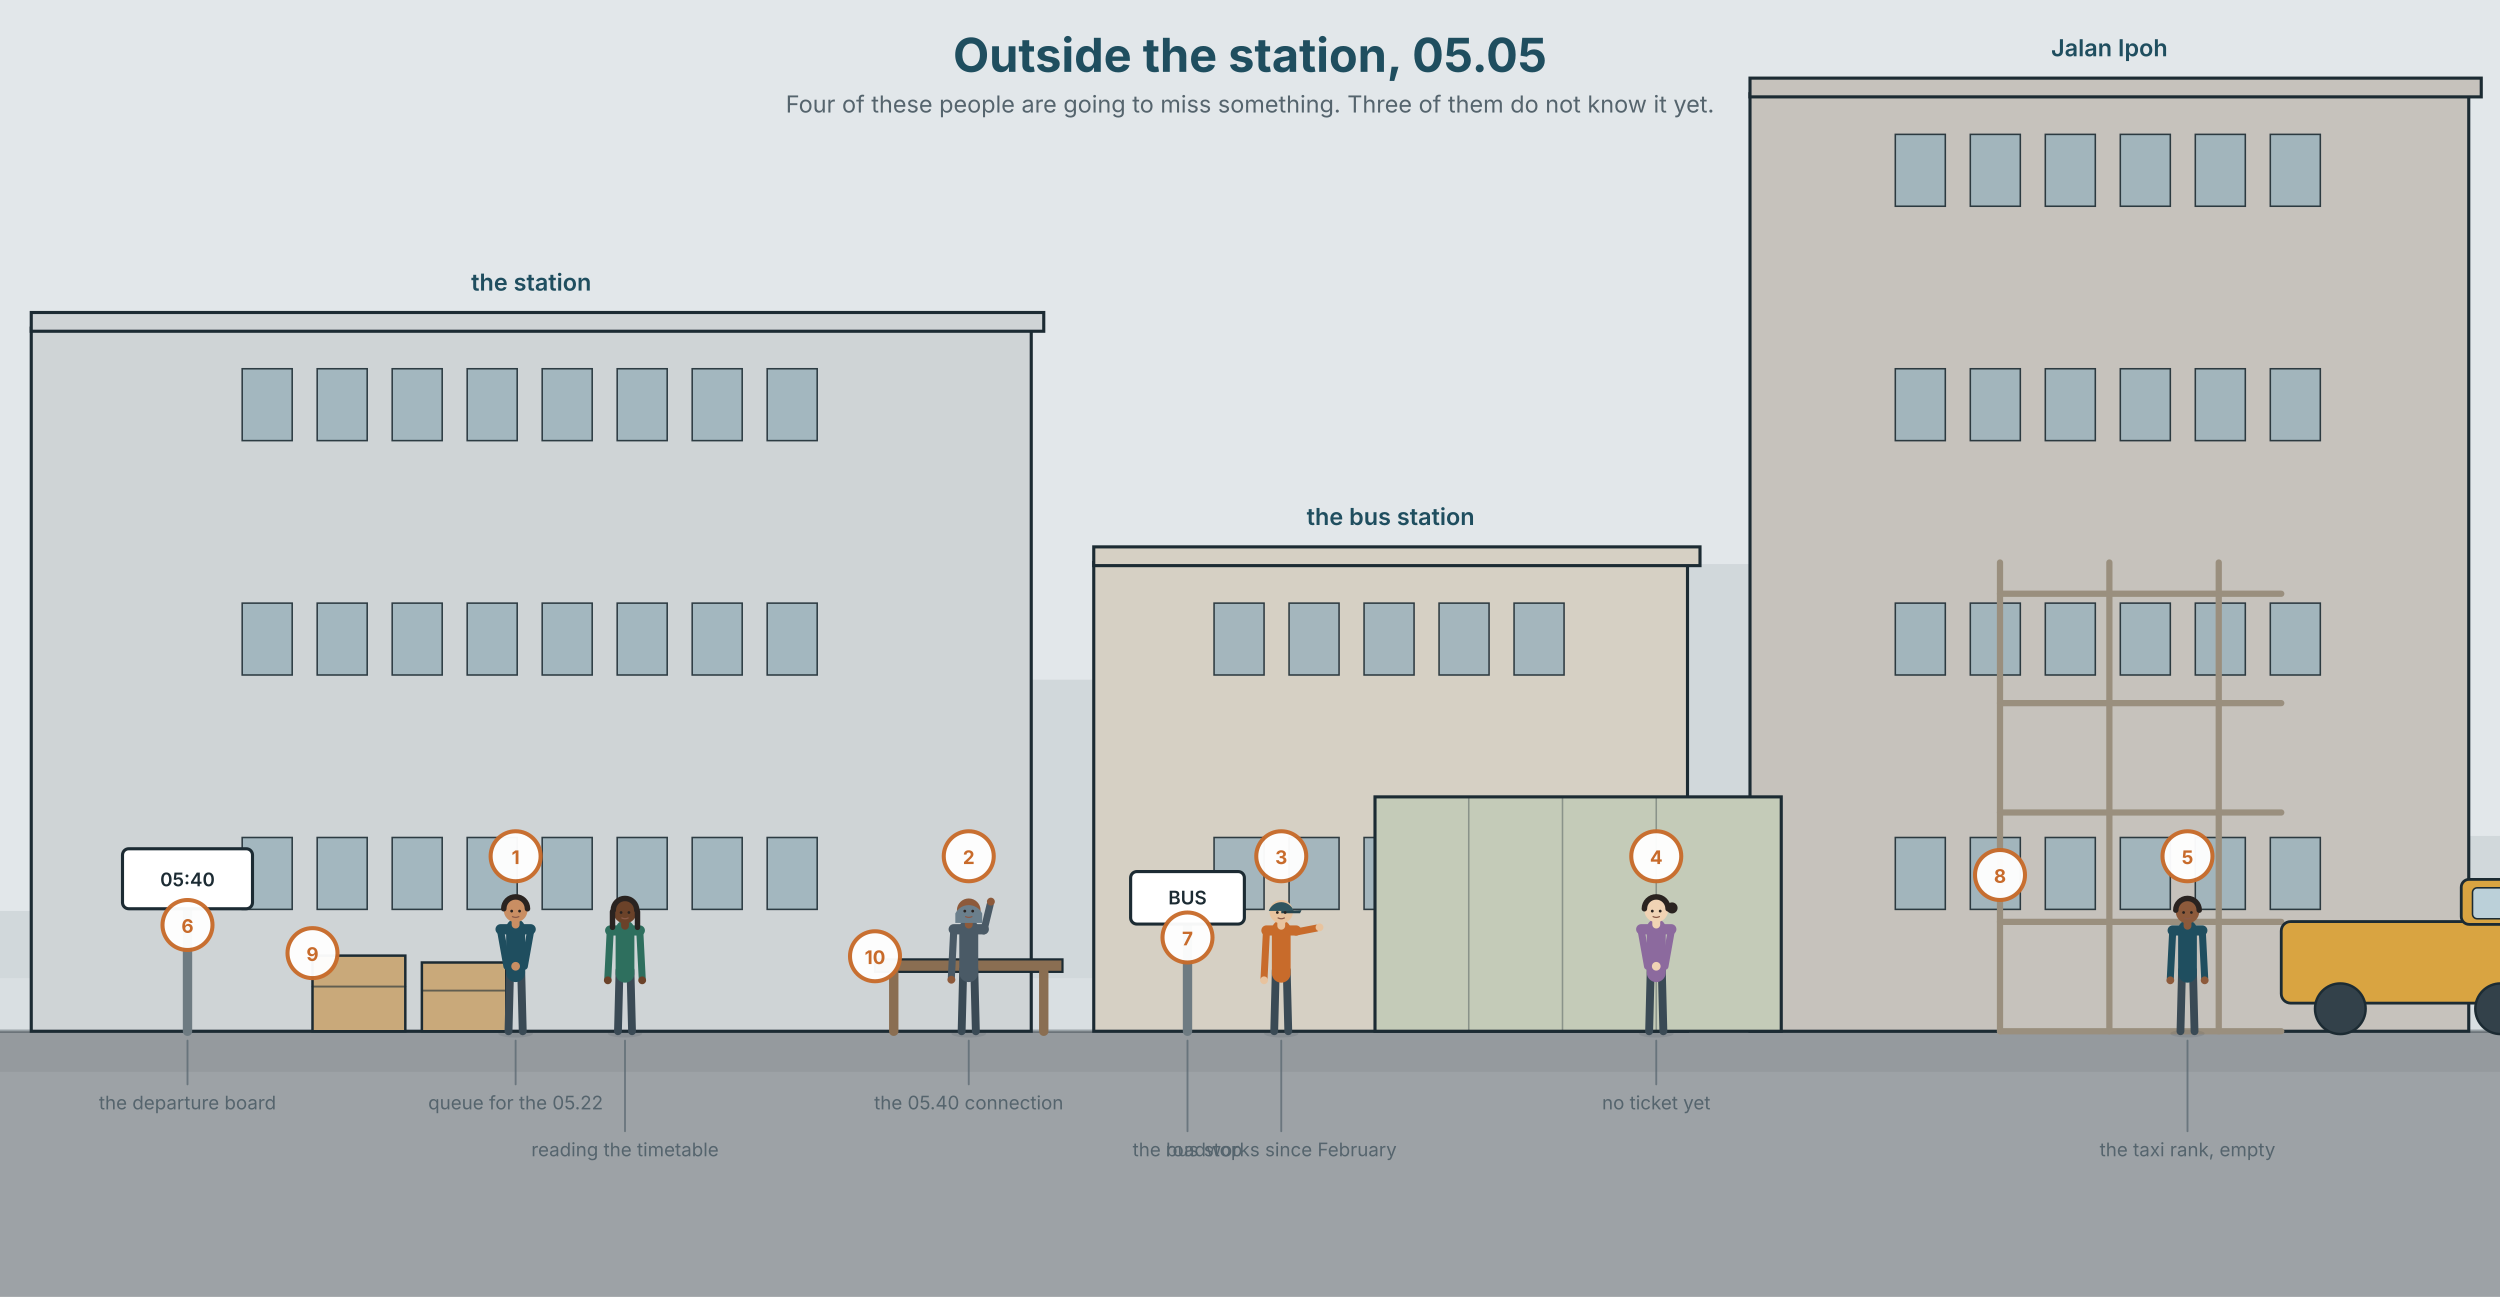
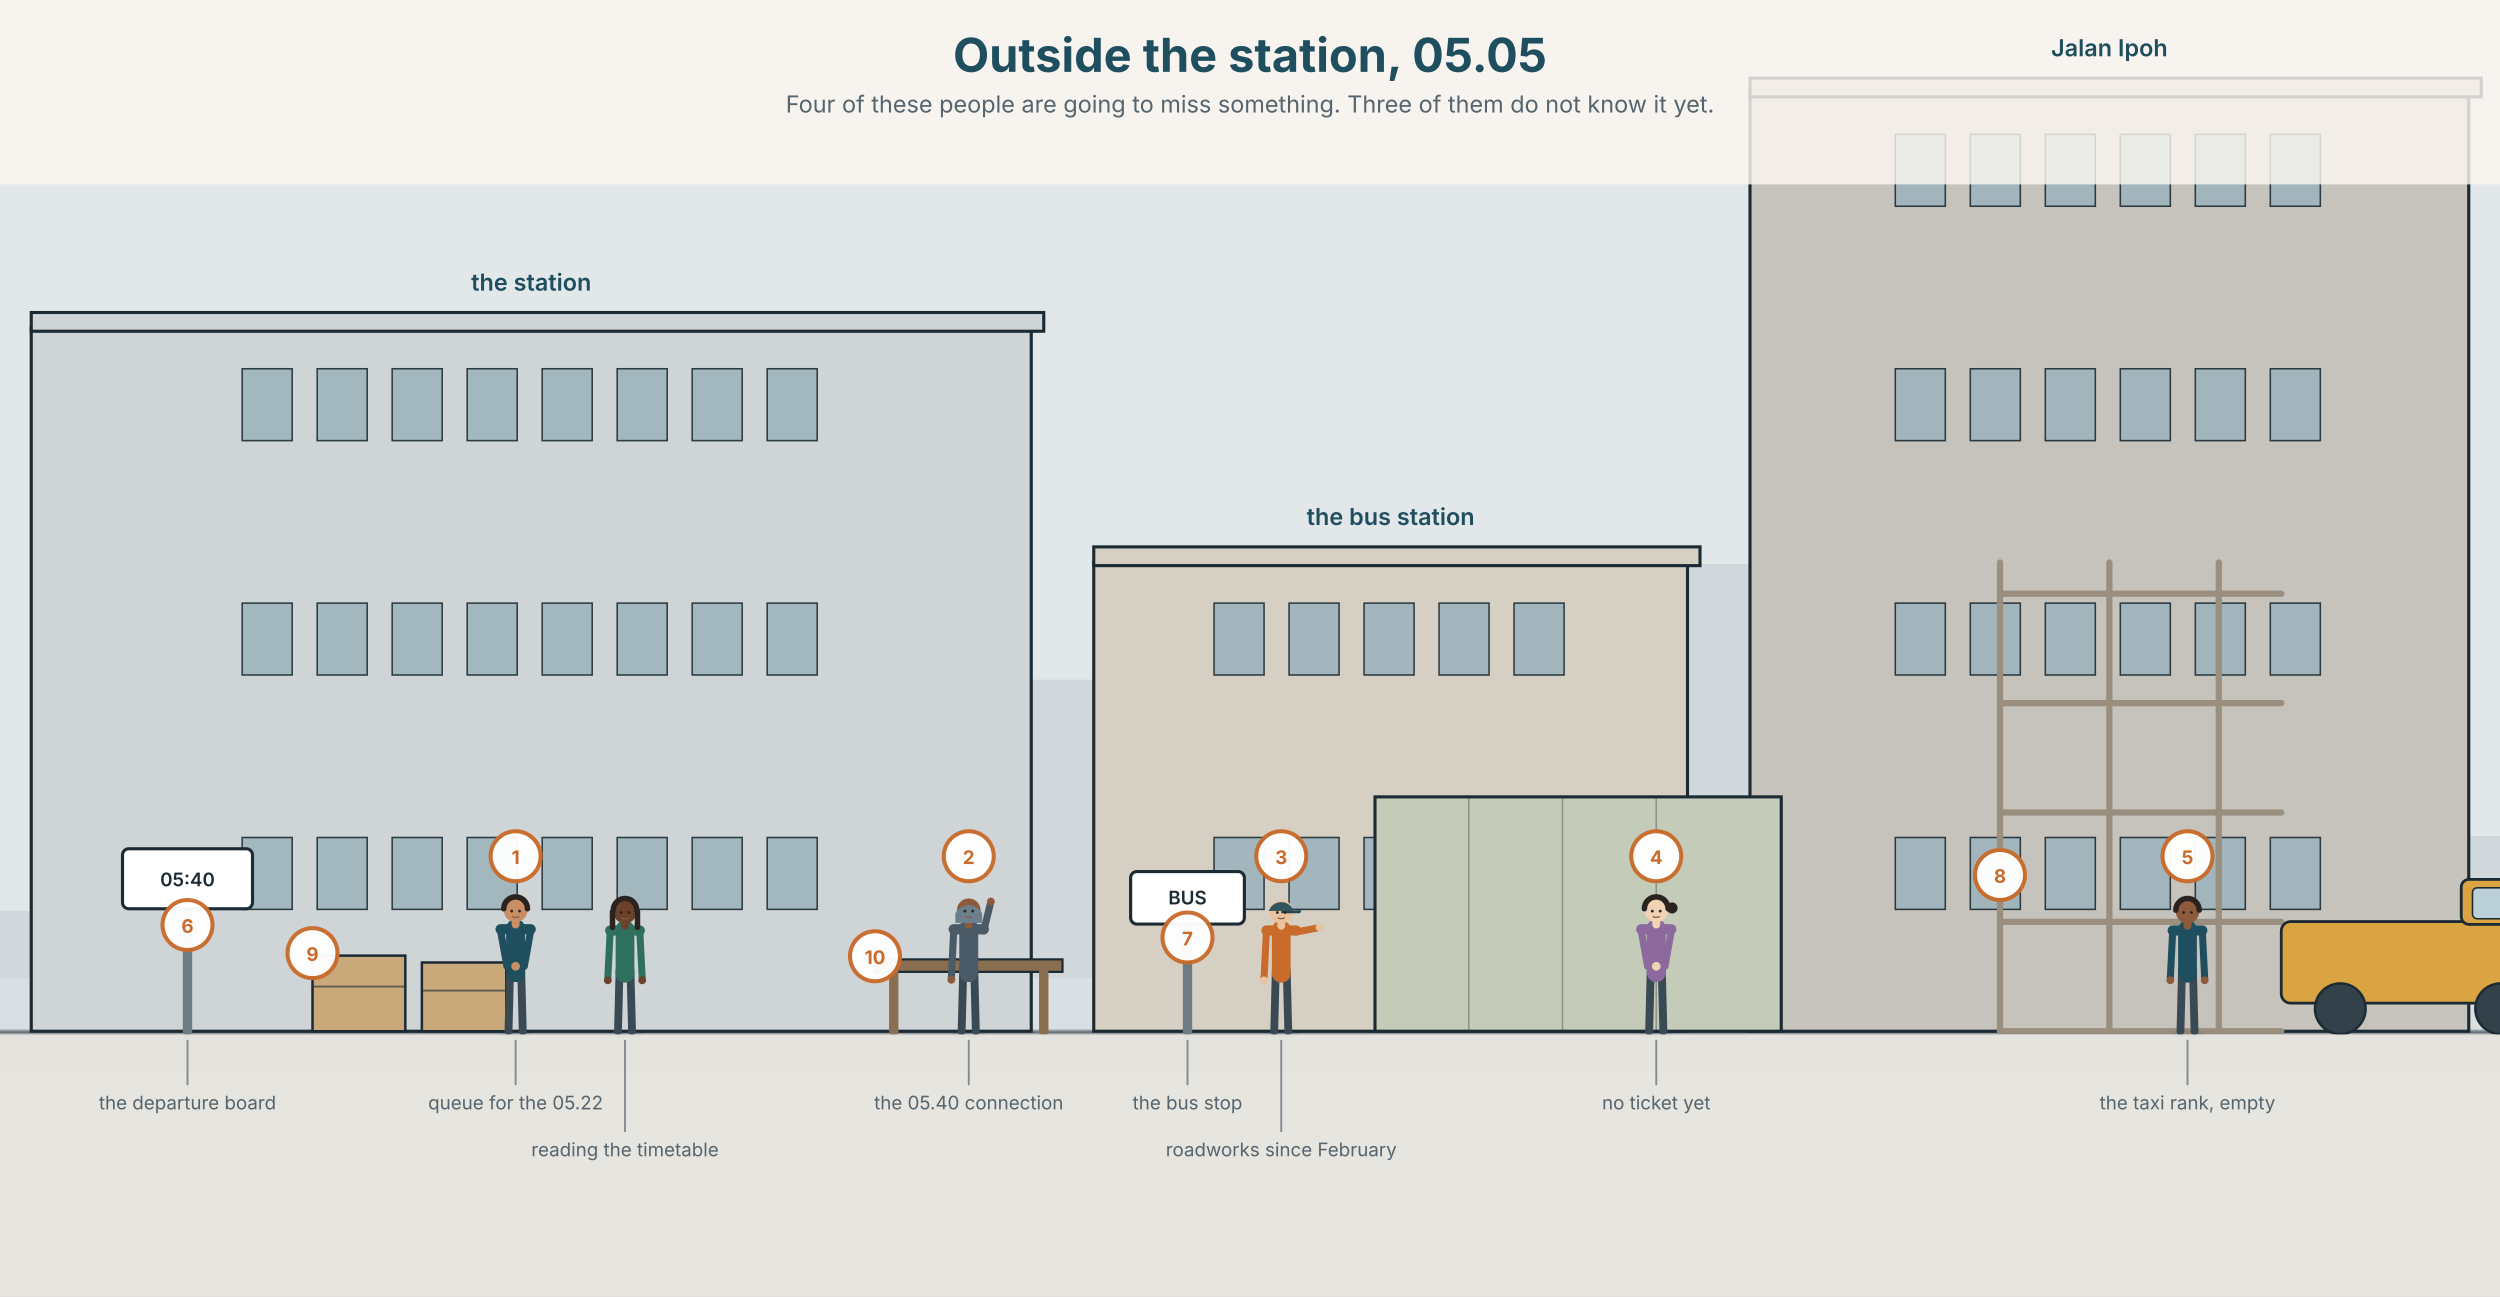
<svg xmlns="http://www.w3.org/2000/svg" width="1600" height="830" viewBox="0 0 1600 830">
  <g id="00_ground">
    <rect x="0" y="0" width="1600" height="830" rx="0" fill="#FBF7F0" />
  </g>
  <g id="10_context">
    <rect x="0" y="0" width="1600" height="660" rx="0" fill="#E2E7EA" />
    <rect x="-40" y="583" width="178" height="77" rx="0" fill="#1C2B33" stroke="none" stroke-width="1.5" opacity="0.085" />
    <rect x="184" y="546" width="146" height="114" rx="0" fill="#1C2B33" stroke="none" stroke-width="1.5" opacity="0.085" />
    <rect x="368" y="509" width="114" height="151" rx="0" fill="#1C2B33" stroke="none" stroke-width="1.5" opacity="0.085" />
    <rect x="396.5" y="493" width="34.2" height="16" rx="0" fill="#1C2B33" stroke="none" stroke-width="1.5" opacity="0.085" />
    <rect x="512" y="472" width="82" height="188" rx="0" fill="#1C2B33" stroke="none" stroke-width="1.5" opacity="0.085" />
    <rect x="616" y="435" width="200" height="225" rx="0" fill="#1C2B33" stroke="none" stroke-width="1.5" opacity="0.085" />
    <rect x="830" y="398" width="168" height="262" rx="0" fill="#1C2B33" stroke="none" stroke-width="1.5" opacity="0.085" />
    <rect x="872.0" y="382" width="50.4" height="16" rx="0" fill="#1C2B33" stroke="none" stroke-width="1.5" opacity="0.085" />
    <rect x="1044" y="361" width="136" height="299" rx="0" fill="#1C2B33" stroke="none" stroke-width="1.5" opacity="0.085" />
    <rect x="1218" y="609" width="104" height="51" rx="0" fill="#1C2B33" stroke="none" stroke-width="1.5" opacity="0.085" />
    <rect x="1352" y="572" width="72" height="88" rx="0" fill="#1C2B33" stroke="none" stroke-width="1.5" opacity="0.085" />
    <rect x="1370.0" y="556" width="21.6" height="16" rx="0" fill="#1C2B33" stroke="none" stroke-width="1.5" opacity="0.085" />
    <rect x="1446" y="535" width="190" height="125" rx="0" fill="#1C2B33" stroke="none" stroke-width="1.5" opacity="0.085" />
    <rect x="0" y="626" width="1600" height="34" rx="0" fill="#E2E7EA" opacity="0.45" />
    <rect x="0" y="660" width="1600" height="170" rx="0" fill="#9DA2A6" />
    <rect x="0" y="660" width="1600" height="26" rx="0" fill="#1C2B33" opacity="0.07" />
    <line x1="0" y1="660" x2="1600" y2="660" stroke="#1C2B33" stroke-width="2.2" stroke-linecap="round" opacity="0.35" />
    <rect x="20" y="210" width="640" height="450" rx="0" fill="#CFD4D6" stroke="#1C2B33" stroke-width="2" />
    <rect x="20" y="200" width="648" height="12" rx="0" fill="#CFD4D6" stroke="#1C2B33" stroke-width="2" />
    <rect x="155.0" y="236" width="32" height="46" rx="0" fill="#9FB4BD" stroke="#1C2B33" stroke-width="1" opacity="0.9" />
    <rect x="203.0" y="236" width="32" height="46" rx="0" fill="#9FB4BD" stroke="#1C2B33" stroke-width="1" opacity="0.9" />
    <rect x="251.0" y="236" width="32" height="46" rx="0" fill="#9FB4BD" stroke="#1C2B33" stroke-width="1" opacity="0.9" />
    <rect x="299.0" y="236" width="32" height="46" rx="0" fill="#9FB4BD" stroke="#1C2B33" stroke-width="1" opacity="0.9" />
    <rect x="347.0" y="236" width="32" height="46" rx="0" fill="#9FB4BD" stroke="#1C2B33" stroke-width="1" opacity="0.9" />
    <rect x="395.0" y="236" width="32" height="46" rx="0" fill="#9FB4BD" stroke="#1C2B33" stroke-width="1" opacity="0.9" />
    <rect x="443.0" y="236" width="32" height="46" rx="0" fill="#9FB4BD" stroke="#1C2B33" stroke-width="1" opacity="0.9" />
    <rect x="491.0" y="236" width="32" height="46" rx="0" fill="#9FB4BD" stroke="#1C2B33" stroke-width="1" opacity="0.9" />
    <rect x="155.0" y="386" width="32" height="46" rx="0" fill="#9FB4BD" stroke="#1C2B33" stroke-width="1" opacity="0.9" />
    <rect x="203.0" y="386" width="32" height="46" rx="0" fill="#9FB4BD" stroke="#1C2B33" stroke-width="1" opacity="0.9" />
    <rect x="251.0" y="386" width="32" height="46" rx="0" fill="#9FB4BD" stroke="#1C2B33" stroke-width="1" opacity="0.9" />
    <rect x="299.0" y="386" width="32" height="46" rx="0" fill="#9FB4BD" stroke="#1C2B33" stroke-width="1" opacity="0.9" />
    <rect x="347.0" y="386" width="32" height="46" rx="0" fill="#9FB4BD" stroke="#1C2B33" stroke-width="1" opacity="0.9" />
    <rect x="395.0" y="386" width="32" height="46" rx="0" fill="#9FB4BD" stroke="#1C2B33" stroke-width="1" opacity="0.9" />
    <rect x="443.0" y="386" width="32" height="46" rx="0" fill="#9FB4BD" stroke="#1C2B33" stroke-width="1" opacity="0.9" />
    <rect x="491.0" y="386" width="32" height="46" rx="0" fill="#9FB4BD" stroke="#1C2B33" stroke-width="1" opacity="0.9" />
    <rect x="155.0" y="536" width="32" height="46" rx="0" fill="#9FB4BD" stroke="#1C2B33" stroke-width="1" opacity="0.9" />
    <rect x="203.0" y="536" width="32" height="46" rx="0" fill="#9FB4BD" stroke="#1C2B33" stroke-width="1" opacity="0.9" />
    <rect x="251.0" y="536" width="32" height="46" rx="0" fill="#9FB4BD" stroke="#1C2B33" stroke-width="1" opacity="0.9" />
    <rect x="299.0" y="536" width="32" height="46" rx="0" fill="#9FB4BD" stroke="#1C2B33" stroke-width="1" opacity="0.9" />
    <rect x="347.0" y="536" width="32" height="46" rx="0" fill="#9FB4BD" stroke="#1C2B33" stroke-width="1" opacity="0.9" />
    <rect x="395.0" y="536" width="32" height="46" rx="0" fill="#9FB4BD" stroke="#1C2B33" stroke-width="1" opacity="0.9" />
    <rect x="443.0" y="536" width="32" height="46" rx="0" fill="#9FB4BD" stroke="#1C2B33" stroke-width="1" opacity="0.9" />
    <rect x="491.0" y="536" width="32" height="46" rx="0" fill="#9FB4BD" stroke="#1C2B33" stroke-width="1" opacity="0.9" />
    <rect x="700" y="360" width="380" height="300" rx="0" fill="#D6D0C4" stroke="#1C2B33" stroke-width="2" />
    <rect x="700" y="350" width="388" height="12" rx="0" fill="#D6D0C4" stroke="#1C2B33" stroke-width="2" />
    <rect x="777.0" y="386" width="32" height="46" rx="0" fill="#9FB4BD" stroke="#1C2B33" stroke-width="1" opacity="0.9" />
    <rect x="825.0" y="386" width="32" height="46" rx="0" fill="#9FB4BD" stroke="#1C2B33" stroke-width="1" opacity="0.9" />
    <rect x="873.0" y="386" width="32" height="46" rx="0" fill="#9FB4BD" stroke="#1C2B33" stroke-width="1" opacity="0.9" />
    <rect x="921.0" y="386" width="32" height="46" rx="0" fill="#9FB4BD" stroke="#1C2B33" stroke-width="1" opacity="0.9" />
    <rect x="969.0" y="386" width="32" height="46" rx="0" fill="#9FB4BD" stroke="#1C2B33" stroke-width="1" opacity="0.9" />
    <rect x="777.0" y="536" width="32" height="46" rx="0" fill="#9FB4BD" stroke="#1C2B33" stroke-width="1" opacity="0.9" />
    <rect x="825.0" y="536" width="32" height="46" rx="0" fill="#9FB4BD" stroke="#1C2B33" stroke-width="1" opacity="0.9" />
    <rect x="873.0" y="536" width="32" height="46" rx="0" fill="#9FB4BD" stroke="#1C2B33" stroke-width="1" opacity="0.9" />
    <rect x="921.0" y="536" width="32" height="46" rx="0" fill="#9FB4BD" stroke="#1C2B33" stroke-width="1" opacity="0.9" />
    <rect x="969.0" y="536" width="32" height="46" rx="0" fill="#9FB4BD" stroke="#1C2B33" stroke-width="1" opacity="0.9" />
    <rect x="1120" y="60" width="460" height="600" rx="0" fill="#C6C2BC" stroke="#1C2B33" stroke-width="2" />
    <rect x="1120" y="50" width="468" height="12" rx="0" fill="#C6C2BC" stroke="#1C2B33" stroke-width="2" />
    <rect x="1213.0" y="86" width="32" height="46" rx="0" fill="#9FB4BD" stroke="#1C2B33" stroke-width="1" opacity="0.9" />
    <rect x="1261.0" y="86" width="32" height="46" rx="0" fill="#9FB4BD" stroke="#1C2B33" stroke-width="1" opacity="0.9" />
    <rect x="1309.0" y="86" width="32" height="46" rx="0" fill="#9FB4BD" stroke="#1C2B33" stroke-width="1" opacity="0.9" />
    <rect x="1357.0" y="86" width="32" height="46" rx="0" fill="#9FB4BD" stroke="#1C2B33" stroke-width="1" opacity="0.9" />
    <rect x="1405.0" y="86" width="32" height="46" rx="0" fill="#9FB4BD" stroke="#1C2B33" stroke-width="1" opacity="0.9" />
    <rect x="1453.0" y="86" width="32" height="46" rx="0" fill="#9FB4BD" stroke="#1C2B33" stroke-width="1" opacity="0.9" />
    <rect x="1213.0" y="236" width="32" height="46" rx="0" fill="#9FB4BD" stroke="#1C2B33" stroke-width="1" opacity="0.9" />
    <rect x="1261.0" y="236" width="32" height="46" rx="0" fill="#9FB4BD" stroke="#1C2B33" stroke-width="1" opacity="0.9" />
    <rect x="1309.0" y="236" width="32" height="46" rx="0" fill="#9FB4BD" stroke="#1C2B33" stroke-width="1" opacity="0.9" />
    <rect x="1357.0" y="236" width="32" height="46" rx="0" fill="#9FB4BD" stroke="#1C2B33" stroke-width="1" opacity="0.9" />
    <rect x="1405.0" y="236" width="32" height="46" rx="0" fill="#9FB4BD" stroke="#1C2B33" stroke-width="1" opacity="0.9" />
    <rect x="1453.0" y="236" width="32" height="46" rx="0" fill="#9FB4BD" stroke="#1C2B33" stroke-width="1" opacity="0.9" />
    <rect x="1213.0" y="386" width="32" height="46" rx="0" fill="#9FB4BD" stroke="#1C2B33" stroke-width="1" opacity="0.9" />
    <rect x="1261.0" y="386" width="32" height="46" rx="0" fill="#9FB4BD" stroke="#1C2B33" stroke-width="1" opacity="0.9" />
    <rect x="1309.0" y="386" width="32" height="46" rx="0" fill="#9FB4BD" stroke="#1C2B33" stroke-width="1" opacity="0.9" />
    <rect x="1357.0" y="386" width="32" height="46" rx="0" fill="#9FB4BD" stroke="#1C2B33" stroke-width="1" opacity="0.9" />
    <rect x="1405.0" y="386" width="32" height="46" rx="0" fill="#9FB4BD" stroke="#1C2B33" stroke-width="1" opacity="0.9" />
    <rect x="1453.0" y="386" width="32" height="46" rx="0" fill="#9FB4BD" stroke="#1C2B33" stroke-width="1" opacity="0.9" />
    <rect x="1213.0" y="536" width="32" height="46" rx="0" fill="#9FB4BD" stroke="#1C2B33" stroke-width="1" opacity="0.9" />
    <rect x="1261.0" y="536" width="32" height="46" rx="0" fill="#9FB4BD" stroke="#1C2B33" stroke-width="1" opacity="0.9" />
    <rect x="1309.0" y="536" width="32" height="46" rx="0" fill="#9FB4BD" stroke="#1C2B33" stroke-width="1" opacity="0.9" />
    <rect x="1357.0" y="536" width="32" height="46" rx="0" fill="#9FB4BD" stroke="#1C2B33" stroke-width="1" opacity="0.9" />
    <rect x="1405.0" y="536" width="32" height="46" rx="0" fill="#9FB4BD" stroke="#1C2B33" stroke-width="1" opacity="0.9" />
    <rect x="1453.0" y="536" width="32" height="46" rx="0" fill="#9FB4BD" stroke="#1C2B33" stroke-width="1" opacity="0.9" />
  </g>
  <g id="20_subject">
    <rect x="880" y="510.0" width="260.0" height="150.0" rx="0" fill="#C4CBB8" stroke="#1C2B33" stroke-width="2" />
    <line x1="880.0" y1="510.0" x2="880.0" y2="660" stroke="#1C2B33" stroke-width="1" stroke-linecap="round" opacity="0.35" />
    <line x1="940.0" y1="510.0" x2="940.0" y2="660" stroke="#1C2B33" stroke-width="1" stroke-linecap="round" opacity="0.35" />
    <line x1="1000.0" y1="510.0" x2="1000.0" y2="660" stroke="#1C2B33" stroke-width="1" stroke-linecap="round" opacity="0.35" />
    <line x1="1060.0" y1="510.0" x2="1060.0" y2="660" stroke="#1C2B33" stroke-width="1" stroke-linecap="round" opacity="0.35" />
    <line x1="1280" y1="660" x2="1460.0" y2="660" stroke="#9A8F7E" stroke-width="4" stroke-linecap="round" />
    <line x1="1280" y1="590" x2="1460.0" y2="590" stroke="#9A8F7E" stroke-width="4" stroke-linecap="round" />
    <line x1="1280" y1="520" x2="1460.0" y2="520" stroke="#9A8F7E" stroke-width="4" stroke-linecap="round" />
    <line x1="1280" y1="450" x2="1460.0" y2="450" stroke="#9A8F7E" stroke-width="4" stroke-linecap="round" />
    <line x1="1280" y1="380" x2="1460.0" y2="380" stroke="#9A8F7E" stroke-width="4" stroke-linecap="round" />
    <line x1="1280" y1="660" x2="1280" y2="360.0" stroke="#9A8F7E" stroke-width="4" stroke-linecap="round" />
    <line x1="1350" y1="660" x2="1350" y2="360.0" stroke="#9A8F7E" stroke-width="4" stroke-linecap="round" />
    <line x1="1420" y1="660" x2="1420" y2="360.0" stroke="#9A8F7E" stroke-width="4" stroke-linecap="round" />
    <rect x="1460" y="589.8" width="171.0" height="52.2" rx="6" fill="#D9A441" stroke="#1C2B33" stroke-width="1.8" />
    <rect x="1575.2" y="562.8" width="55.8" height="28.8" rx="5" fill="#D9A441" stroke="#1C2B33" stroke-width="1.8" />
    <rect x="1582.4" y="568.2" width="41.4" height="19.8" rx="3" fill="#BBD0D9" stroke="#1C2B33" stroke-width="1" />
    <circle cx="1497.8" cy="645.6" r="16.2" fill="#33414A" stroke="#1C2B33" stroke-width="1.6" />
    <circle cx="1600.4" cy="645.6" r="16.2" fill="#33414A" stroke="#1C2B33" stroke-width="1.6" />
    <rect x="200" y="611.6" width="59.4" height="48.4" rx="0" fill="#C9A97A" stroke="#1C2B33" stroke-width="1.6" />
    <line x1="200" y1="631.4" x2="259.4" y2="631.4" stroke="#1C2B33" stroke-width="1.2" stroke-linecap="round" opacity="0.6" />
    <rect x="270" y="616.0" width="54.0" height="44.0" rx="0" fill="#C9A97A" stroke="#1C2B33" stroke-width="1.6" />
    <line x1="270" y1="634.0" x2="324.0" y2="634.0" stroke="#1C2B33" stroke-width="1.2" stroke-linecap="round" opacity="0.6" />
    <rect x="560" y="614.0" width="120.0" height="8.0" rx="0" fill="#8A6E52" stroke="#1C2B33" stroke-width="1.4" />
    <line x1="572.0" y1="622.0" x2="572.0" y2="660" stroke="#8A6E52" stroke-width="6" stroke-linecap="round" />
    <line x1="668.0" y1="622.0" x2="668.0" y2="660" stroke="#8A6E52" stroke-width="6" stroke-linecap="round" />
    <line x1="120" y1="660" x2="120" y2="580.0" stroke="#6E7B82" stroke-width="6" stroke-linecap="round" />
    <rect x="78.4" y="543.2" width="83.2" height="38.4" rx="4" fill="#FFFFFF" stroke="#1C2B33" stroke-width="2" />
    <text x="120" y="567.2" font-family="Inter, DejaVu Sans, sans-serif" font-size="12" fill="#1C2B33" text-anchor="middle" font-weight="600" font-style="normal">05:40</text>
    <line x1="760" y1="660" x2="760" y2="590.0" stroke="#6E7B82" stroke-width="6" stroke-linecap="round" />
    <rect x="723.6" y="557.8" width="72.8" height="33.6" rx="4" fill="#FFFFFF" stroke="#1C2B33" stroke-width="2" />
    <text x="760" y="578.8" font-family="Inter, DejaVu Sans, sans-serif" font-size="12" fill="#1C2B33" text-anchor="middle" font-weight="600" font-style="normal">BUS</text>
    <ellipse cx="330" cy="661.518" rx="11.129" ry="2.529" fill="#1C2B33" opacity="0.10" />
    <path d="M 325.447 660 L 326.459 620.44" fill="none" stroke="#3A4A55" stroke-width="5.059" stroke-linecap="round" stroke-linejoin="round" />
    <path d="M 334.553 660 L 333.541 620.44" fill="none" stroke="#3A4A55" stroke-width="5.059" stroke-linecap="round" stroke-linejoin="round" />
    <path d="M 330.0 594.235 L 330 622.464" fill="none" stroke="#1F4E5F" stroke-width="12.141" stroke-linecap="round" stroke-linejoin="round" />
    <path d="M 320.388 594.741 L 339.612 594.741" fill="none" stroke="#1F4E5F" stroke-width="6.576" stroke-linecap="round" stroke-linejoin="round" />
    <path d="M 320.388 595.753 L 324.435 618.416" fill="none" stroke="#1F4E5F" stroke-width="4.553" stroke-linecap="round" stroke-linejoin="round" />
    <path d="M 339.612 595.753 L 335.565 618.416" fill="none" stroke="#1F4E5F" stroke-width="4.553" stroke-linecap="round" stroke-linejoin="round" />
    <circle cx="330" cy="618.416" r="2.782" fill="#C98E63" />
    <path d="M 330.0 591.706 L 330.0 589.176" fill="none" stroke="#C98E63" stroke-width="5.059" stroke-linecap="round" stroke-linejoin="round" />
    <circle cx="330.0" cy="582.6" r="7.588" fill="#C98E63" />
    <path d="M 322.412 581.588 A 7.588 7.588 0 0 1 337.588 581.588" fill="none" stroke="#2A2320" stroke-width="3.541" stroke-linecap="round" stroke-linejoin="round" />
    <circle cx="327.471" cy="583.106" r="0.911" fill="#2A2320" />
    <circle cx="332.529" cy="583.106" r="0.911" fill="#2A2320" />
    <path d="M 327.976 586.647 Q 330.0 587.659 332.024 586.647" fill="none" stroke="#8A5A48" stroke-width="0.809" stroke-linecap="round" stroke-linejoin="round" />
    <ellipse cx="400" cy="661.5" rx="11.0" ry="2.5" fill="#1C2B33" opacity="0.10" />
    <path d="M 395.5 660 L 396.5 620.9" fill="none" stroke="#3A4A55" stroke-width="5.0" stroke-linecap="round" stroke-linejoin="round" />
    <path d="M 404.5 660 L 403.5 620.9" fill="none" stroke="#3A4A55" stroke-width="5.0" stroke-linecap="round" stroke-linejoin="round" />
    <path d="M 400.0 595.0 L 400 622.9" fill="none" stroke="#2E6F5E" stroke-width="12.0" stroke-linecap="round" stroke-linejoin="round" />
    <path d="M 390.5 595.5 L 409.5 595.5" fill="none" stroke="#2E6F5E" stroke-width="6.5" stroke-linecap="round" stroke-linejoin="round" />
    <path d="M 390.5 596.5 L 389.0 625.9" fill="none" stroke="#2E6F5E" stroke-width="4.5" stroke-linecap="round" stroke-linejoin="round" />
    <circle cx="389.0" cy="627.4" r="2.5" fill="#6B4229" />
    <path d="M 409.5 596.5 L 411.0 625.9" fill="none" stroke="#2E6F5E" stroke-width="4.5" stroke-linecap="round" stroke-linejoin="round" />
    <circle cx="411.0" cy="627.4" r="2.5" fill="#6B4229" />
    <path d="M 400.0 592.5 L 400.0 590.0" fill="none" stroke="#6B4229" stroke-width="5.0" stroke-linecap="round" stroke-linejoin="round" />
    <circle cx="400.0" cy="583.5" r="7.5" fill="#6B4229" />
    <path d="M 392.5 582.5 A 7.5 7.5 0 0 1 407.5 582.5" fill="none" stroke="#2A2320" stroke-width="3.5" stroke-linecap="round" stroke-linejoin="round" />
    <path d="M 392.0 583.5 L 392.0 593.5" fill="none" stroke="#2A2320" stroke-width="3.5" stroke-linecap="round" stroke-linejoin="round" />
    <path d="M 408.0 583.5 L 408.0 593.5" fill="none" stroke="#2A2320" stroke-width="3.5" stroke-linecap="round" stroke-linejoin="round" />
    <circle cx="397.5" cy="584.0" r="0.9" fill="#2A2320" />
    <circle cx="402.5" cy="584.0" r="0.9" fill="#2A2320" />
    <path d="M 398.0 587.5 Q 400.0 588.5 402.0 587.5" fill="none" stroke="#8A5A48" stroke-width="0.8" stroke-linecap="round" stroke-linejoin="round" />
    <ellipse cx="620" cy="661.518" rx="11.129" ry="2.529" fill="#1C2B33" opacity="0.10" />
    <path d="M 615.447 660 L 616.459 620.44" fill="none" stroke="#3A4A55" stroke-width="5.059" stroke-linecap="round" stroke-linejoin="round" />
    <path d="M 624.553 660 L 623.541 620.44" fill="none" stroke="#3A4A55" stroke-width="5.059" stroke-linecap="round" stroke-linejoin="round" />
    <path d="M 620.0 594.235 L 620 622.464" fill="none" stroke="#4A5A66" stroke-width="12.141" stroke-linecap="round" stroke-linejoin="round" />
    <path d="M 610.388 594.741 L 629.612 594.741" fill="none" stroke="#4A5A66" stroke-width="6.576" stroke-linecap="round" stroke-linejoin="round" />
    <path d="M 610.388 595.753 L 608.871 625.499" fill="none" stroke="#4A5A66" stroke-width="4.553" stroke-linecap="round" stroke-linejoin="round" />
    <circle cx="608.871" cy="627.016" r="2.529" fill="#8D5A3B" />
    <path d="M 629.612 595.753 L 633.659 579.059" fill="none" stroke="#4A5A66" stroke-width="4.553" stroke-linecap="round" stroke-linejoin="round" />
    <circle cx="634.165" cy="577.035" r="2.529" fill="#8D5A3B" />
    <path d="M 620.0 591.706 L 620.0 589.176" fill="none" stroke="#8D5A3B" stroke-width="5.059" stroke-linecap="round" stroke-linejoin="round" />
    <circle cx="620.0" cy="582.6" r="7.588" fill="#8D5A3B" />
    <path d="M 611.4 584.624 A 9.588 9.588 0 0 1 628.6 584.624 L 628.6 590.694 L 611.4 590.694 Z" fill="#6B7F8C" stroke="none" stroke-width="1.5" stroke-linecap="round" stroke-linejoin="round" />
    <circle cx="617.471" cy="583.106" r="0.911" fill="#2A2320" />
    <circle cx="622.529" cy="583.106" r="0.911" fill="#2A2320" />
    <path d="M 617.976 586.647 Q 620.0 587.659 622.024 586.647" fill="none" stroke="#8A5A48" stroke-width="0.809" stroke-linecap="round" stroke-linejoin="round" />
    <ellipse cx="820" cy="661.5" rx="11.0" ry="2.5" fill="#1C2B33" opacity="0.10" />
    <path d="M 815.5 660 L 816.5 620.9" fill="none" stroke="#3A4A55" stroke-width="5.0" stroke-linecap="round" stroke-linejoin="round" />
    <path d="M 824.5 660 L 823.5 620.9" fill="none" stroke="#3A4A55" stroke-width="5.0" stroke-linecap="round" stroke-linejoin="round" />
    <path d="M 820.0 595.0 L 820 622.9" fill="none" stroke="#C86B2B" stroke-width="12.0" stroke-linecap="round" stroke-linejoin="round" />
    <path d="M 810.5 595.5 L 829.5 595.5" fill="none" stroke="#C86B2B" stroke-width="6.5" stroke-linecap="round" stroke-linejoin="round" />
    <path d="M 810.5 596.5 L 809.0 625.9" fill="none" stroke="#C86B2B" stroke-width="4.5" stroke-linecap="round" stroke-linejoin="round" />
    <circle cx="809.0" cy="627.4" r="2.5" fill="#E8C39E" />
    <path d="M 829.5 596.5 L 842.5 594.0" fill="none" stroke="#C86B2B" stroke-width="4.5" stroke-linecap="round" stroke-linejoin="round" />
    <circle cx="844.5" cy="593.5" r="2.5" fill="#E8C39E" />
    <path d="M 820.0 592.5 L 820.0 590.0" fill="none" stroke="#E8C39E" stroke-width="5.0" stroke-linecap="round" stroke-linejoin="round" />
    <circle cx="820.0" cy="583.5" r="7.5" fill="#E8C39E" />
    <path d="M 812.0 583.0 A 8.5 8.5 0 0 1 828.0 583.0 Z" fill="#30555F" stroke="none" stroke-width="1.5" stroke-linecap="round" stroke-linejoin="round" />
    <path d="M 820.0 583.0 L 833.0 582.5 L 832.0 584.5 L 820.0 584.5 Z" fill="#26454E" stroke="none" stroke-width="1.5" stroke-linecap="round" stroke-linejoin="round" />
    <circle cx="817.5" cy="584.0" r="0.9" fill="#2A2320" />
    <circle cx="822.5" cy="584.0" r="0.9" fill="#2A2320" />
    <path d="M 818.0 587.5 Q 820.0 588.5 822.0 587.5" fill="none" stroke="#8A5A48" stroke-width="0.8" stroke-linecap="round" stroke-linejoin="round" />
    <ellipse cx="1060" cy="661.518" rx="11.129" ry="2.529" fill="#1C2B33" opacity="0.10" />
    <path d="M 1055.447 660 L 1056.459 620.44" fill="none" stroke="#3A4A55" stroke-width="5.059" stroke-linecap="round" stroke-linejoin="round" />
    <path d="M 1064.553 660 L 1063.541 620.44" fill="none" stroke="#3A4A55" stroke-width="5.059" stroke-linecap="round" stroke-linejoin="round" />
    <path d="M 1060.0 594.235 L 1060 622.464" fill="none" stroke="#8C6A9E" stroke-width="12.141" stroke-linecap="round" stroke-linejoin="round" />
    <path d="M 1050.388 594.741 L 1069.612 594.741" fill="none" stroke="#8C6A9E" stroke-width="6.576" stroke-linecap="round" stroke-linejoin="round" />
    <path d="M 1050.388 595.753 L 1054.435 618.416" fill="none" stroke="#8C6A9E" stroke-width="4.553" stroke-linecap="round" stroke-linejoin="round" />
    <path d="M 1069.612 595.753 L 1065.565 618.416" fill="none" stroke="#8C6A9E" stroke-width="4.553" stroke-linecap="round" stroke-linejoin="round" />
    <circle cx="1060" cy="618.416" r="2.782" fill="#F0D3B4" />
    <path d="M 1060.0 591.706 L 1060.0 589.176" fill="none" stroke="#F0D3B4" stroke-width="5.059" stroke-linecap="round" stroke-linejoin="round" />
    <circle cx="1060.0" cy="582.6" r="7.588" fill="#F0D3B4" />
    <path d="M 1052.412 581.588 A 7.588 7.588 0 0 1 1067.588 581.588" fill="none" stroke="#2A2320" stroke-width="3.541" stroke-linecap="round" stroke-linejoin="round" />
    <circle cx="1070.118" cy="581.082" r="3.541" fill="#2A2320" stroke="none" stroke-width="1.5" />
    <circle cx="1057.471" cy="583.106" r="0.911" fill="#2A2320" />
    <circle cx="1062.529" cy="583.106" r="0.911" fill="#2A2320" />
    <path d="M 1057.976 586.647 Q 1060.0 587.659 1062.024 586.647" fill="none" stroke="#8A5A48" stroke-width="0.809" stroke-linecap="round" stroke-linejoin="round" />
    <ellipse cx="1400" cy="661.5" rx="11.0" ry="2.5" fill="#1C2B33" opacity="0.10" />
    <path d="M 1395.5 660 L 1396.5 620.9" fill="none" stroke="#3A4A55" stroke-width="5.0" stroke-linecap="round" stroke-linejoin="round" />
    <path d="M 1404.5 660 L 1403.5 620.9" fill="none" stroke="#3A4A55" stroke-width="5.0" stroke-linecap="round" stroke-linejoin="round" />
    <path d="M 1400.0 595.0 L 1400 622.9" fill="none" stroke="#1F4E5F" stroke-width="12.0" stroke-linecap="round" stroke-linejoin="round" />
    <path d="M 1390.5 595.5 L 1409.5 595.5" fill="none" stroke="#1F4E5F" stroke-width="6.5" stroke-linecap="round" stroke-linejoin="round" />
    <path d="M 1390.5 596.5 L 1389.0 625.9" fill="none" stroke="#1F4E5F" stroke-width="4.5" stroke-linecap="round" stroke-linejoin="round" />
    <circle cx="1389.0" cy="627.4" r="2.5" fill="#8D5A3B" />
    <path d="M 1409.5 596.5 L 1411.0 625.9" fill="none" stroke="#1F4E5F" stroke-width="4.5" stroke-linecap="round" stroke-linejoin="round" />
    <circle cx="1411.0" cy="627.4" r="2.5" fill="#8D5A3B" />
    <path d="M 1400.0 592.5 L 1400.0 590.0" fill="none" stroke="#8D5A3B" stroke-width="5.0" stroke-linecap="round" stroke-linejoin="round" />
    <circle cx="1400.0" cy="583.5" r="7.5" fill="#8D5A3B" />
    <path d="M 1392.5 582.5 A 7.5 7.5 0 0 1 1407.5 582.5" fill="none" stroke="#2A2320" stroke-width="3.5" stroke-linecap="round" stroke-linejoin="round" />
    <circle cx="1397.5" cy="584.0" r="0.9" fill="#2A2320" />
    <circle cx="1402.5" cy="584.0" r="0.9" fill="#2A2320" />
    <path d="M 1398.0 587.5 Q 1400.0 588.5 1402.0 587.5" fill="none" stroke="#8A5A48" stroke-width="0.8" stroke-linecap="round" stroke-linejoin="round" />
  </g>
  <g id="30_detail">
    <circle cx="330" cy="548" r="16" fill="#FFFFFF" stroke="#C86B2B" stroke-width="2.6" opacity="0.96" />
    <text x="330" y="553" font-family="Inter, DejaVu Sans, sans-serif" font-size="12" fill="#C86B2B" text-anchor="middle" font-weight="700" font-style="normal">1</text>
    <circle cx="620" cy="548" r="16" fill="#FFFFFF" stroke="#C86B2B" stroke-width="2.6" opacity="0.96" />
    <text x="620" y="553" font-family="Inter, DejaVu Sans, sans-serif" font-size="12" fill="#C86B2B" text-anchor="middle" font-weight="700" font-style="normal">2</text>
    <circle cx="820" cy="548" r="16" fill="#FFFFFF" stroke="#C86B2B" stroke-width="2.6" opacity="0.96" />
    <text x="820" y="553" font-family="Inter, DejaVu Sans, sans-serif" font-size="12" fill="#C86B2B" text-anchor="middle" font-weight="700" font-style="normal">3</text>
    <circle cx="1060" cy="548" r="16" fill="#FFFFFF" stroke="#C86B2B" stroke-width="2.6" opacity="0.96" />
    <text x="1060" y="553" font-family="Inter, DejaVu Sans, sans-serif" font-size="12" fill="#C86B2B" text-anchor="middle" font-weight="700" font-style="normal">4</text>
    <circle cx="1400" cy="548" r="16" fill="#FFFFFF" stroke="#C86B2B" stroke-width="2.6" opacity="0.96" />
    <text x="1400" y="553" font-family="Inter, DejaVu Sans, sans-serif" font-size="12" fill="#C86B2B" text-anchor="middle" font-weight="700" font-style="normal">5</text>
    <circle cx="120" cy="592" r="16" fill="#FFFFFF" stroke="#C86B2B" stroke-width="2.6" opacity="0.96" />
    <text x="120" y="597" font-family="Inter, DejaVu Sans, sans-serif" font-size="12" fill="#C86B2B" text-anchor="middle" font-weight="700" font-style="normal">6</text>
    <circle cx="760" cy="600" r="16" fill="#FFFFFF" stroke="#C86B2B" stroke-width="2.6" opacity="0.96" />
    <text x="760" y="605" font-family="Inter, DejaVu Sans, sans-serif" font-size="12" fill="#C86B2B" text-anchor="middle" font-weight="700" font-style="normal">7</text>
    <circle cx="1280" cy="560" r="16" fill="#FFFFFF" stroke="#C86B2B" stroke-width="2.6" opacity="0.96" />
    <text x="1280" y="565" font-family="Inter, DejaVu Sans, sans-serif" font-size="12" fill="#C86B2B" text-anchor="middle" font-weight="700" font-style="normal">8</text>
    <circle cx="200" cy="610" r="16" fill="#FFFFFF" stroke="#C86B2B" stroke-width="2.6" opacity="0.96" />
    <text x="200" y="615" font-family="Inter, DejaVu Sans, sans-serif" font-size="12" fill="#C86B2B" text-anchor="middle" font-weight="700" font-style="normal">9</text>
    <circle cx="560" cy="612" r="16" fill="#FFFFFF" stroke="#C86B2B" stroke-width="2.6" opacity="0.96" />
    <text x="560" y="617" font-family="Inter, DejaVu Sans, sans-serif" font-size="12" fill="#C86B2B" text-anchor="middle" font-weight="700" font-style="normal">10</text>
  </g>
  <g id="40_callouts">
+     <rect x="0" y="0" width="1600" height="118" rx="0" fill="#FBF7F0" opacity="0.82" />
+     <rect x="0" y="662" width="1600" height="168" rx="0" fill="#FBF7F0" opacity="0.78" />
    <text x="800.0" y="46" font-family="Inter, DejaVu Sans, sans-serif" font-size="30" fill="#1F4E5F" text-anchor="middle" font-weight="700" font-style="normal">Outside the station, 05.05</text>
    <text x="800.0" y="72" font-family="Inter, DejaVu Sans, sans-serif" font-size="15" fill="#55646D" text-anchor="middle" font-weight="400" font-style="normal">Four of these people are going to miss something. Three of them do not know it yet.</text>
    <text x="340.0" y="186" font-family="Inter, DejaVu Sans, sans-serif" font-size="15" fill="#1F4E5F" text-anchor="middle" font-weight="600" font-style="normal">the station</text>
    <text x="890.0" y="336" font-family="Inter, DejaVu Sans, sans-serif" font-size="15" fill="#1F4E5F" text-anchor="middle" font-weight="600" font-style="normal">the bus station</text>
    <text x="1350.0" y="36" font-family="Inter, DejaVu Sans, sans-serif" font-size="15" fill="#1F4E5F" text-anchor="middle" font-weight="600" font-style="normal">Jalan Ipoh</text>
+     <line x1="120" y1="666" x2="120" y2="694" stroke="#55646D" stroke-width="1.2" stroke-linecap="round" opacity="0.7" />
+     <text x="120" y="710" font-family="Inter, DejaVu Sans, sans-serif" font-size="12" fill="#55646D" text-anchor="middle" font-weight="400" font-style="normal">the departure board</text>
    <line x1="330" y1="666" x2="330" y2="694" stroke="#55646D" stroke-width="1.2" stroke-linecap="round" opacity="0.7" />
    <text x="330" y="710" font-family="Inter, DejaVu Sans, sans-serif" font-size="12" fill="#55646D" text-anchor="middle" font-weight="400" font-style="normal">queue for the 05.22</text>
    <line x1="400" y1="666" x2="400" y2="724" stroke="#55646D" stroke-width="1.2" stroke-linecap="round" opacity="0.7" />
    <text x="400" y="740" font-family="Inter, DejaVu Sans, sans-serif" font-size="12" fill="#55646D" text-anchor="middle" font-weight="400" font-style="normal">reading the timetable</text>
    <line x1="620" y1="666" x2="620" y2="694" stroke="#55646D" stroke-width="1.2" stroke-linecap="round" opacity="0.7" />
    <text x="620" y="710" font-family="Inter, DejaVu Sans, sans-serif" font-size="12" fill="#55646D" text-anchor="middle" font-weight="400" font-style="normal">the 05.40 connection</text>
+     <line x1="760" y1="666" x2="760" y2="694" stroke="#55646D" stroke-width="1.2" stroke-linecap="round" opacity="0.7" />
+     <text x="760" y="710" font-family="Inter, DejaVu Sans, sans-serif" font-size="12" fill="#55646D" text-anchor="middle" font-weight="400" font-style="normal">the bus stop</text>
    <line x1="820" y1="666" x2="820" y2="724" stroke="#55646D" stroke-width="1.2" stroke-linecap="round" opacity="0.7" />
    <text x="820" y="740" font-family="Inter, DejaVu Sans, sans-serif" font-size="12" fill="#55646D" text-anchor="middle" font-weight="400" font-style="normal">roadworks since February</text>
    <line x1="1060" y1="666" x2="1060" y2="694" stroke="#55646D" stroke-width="1.2" stroke-linecap="round" opacity="0.7" />
    <text x="1060" y="710" font-family="Inter, DejaVu Sans, sans-serif" font-size="12" fill="#55646D" text-anchor="middle" font-weight="400" font-style="normal">no ticket yet</text>
-     <line x1="1400" y1="666" x2="1400" y2="724" stroke="#55646D" stroke-width="1.2" stroke-linecap="round" opacity="0.7" />
-     <text x="1400" y="740" font-family="Inter, DejaVu Sans, sans-serif" font-size="12" fill="#55646D" text-anchor="middle" font-weight="400" font-style="normal">the taxi rank, empty</text>
-     <line x1="120" y1="666" x2="120" y2="694" stroke="#55646D" stroke-width="1.2" stroke-linecap="round" opacity="0.7" />
-     <text x="120" y="710" font-family="Inter, DejaVu Sans, sans-serif" font-size="12" fill="#55646D" text-anchor="middle" font-weight="400" font-style="normal">the departure board</text>
-     <line x1="760" y1="666" x2="760" y2="724" stroke="#55646D" stroke-width="1.2" stroke-linecap="round" opacity="0.7" />
-     <text x="760" y="740" font-family="Inter, DejaVu Sans, sans-serif" font-size="12" fill="#55646D" text-anchor="middle" font-weight="400" font-style="normal">the bus stop</text>
+     <line x1="1400" y1="666" x2="1400" y2="694" stroke="#55646D" stroke-width="1.2" stroke-linecap="round" opacity="0.7" />
+     <text x="1400" y="710" font-family="Inter, DejaVu Sans, sans-serif" font-size="12" fill="#55646D" text-anchor="middle" font-weight="400" font-style="normal">the taxi rank, empty</text>
  </g>
</svg>
